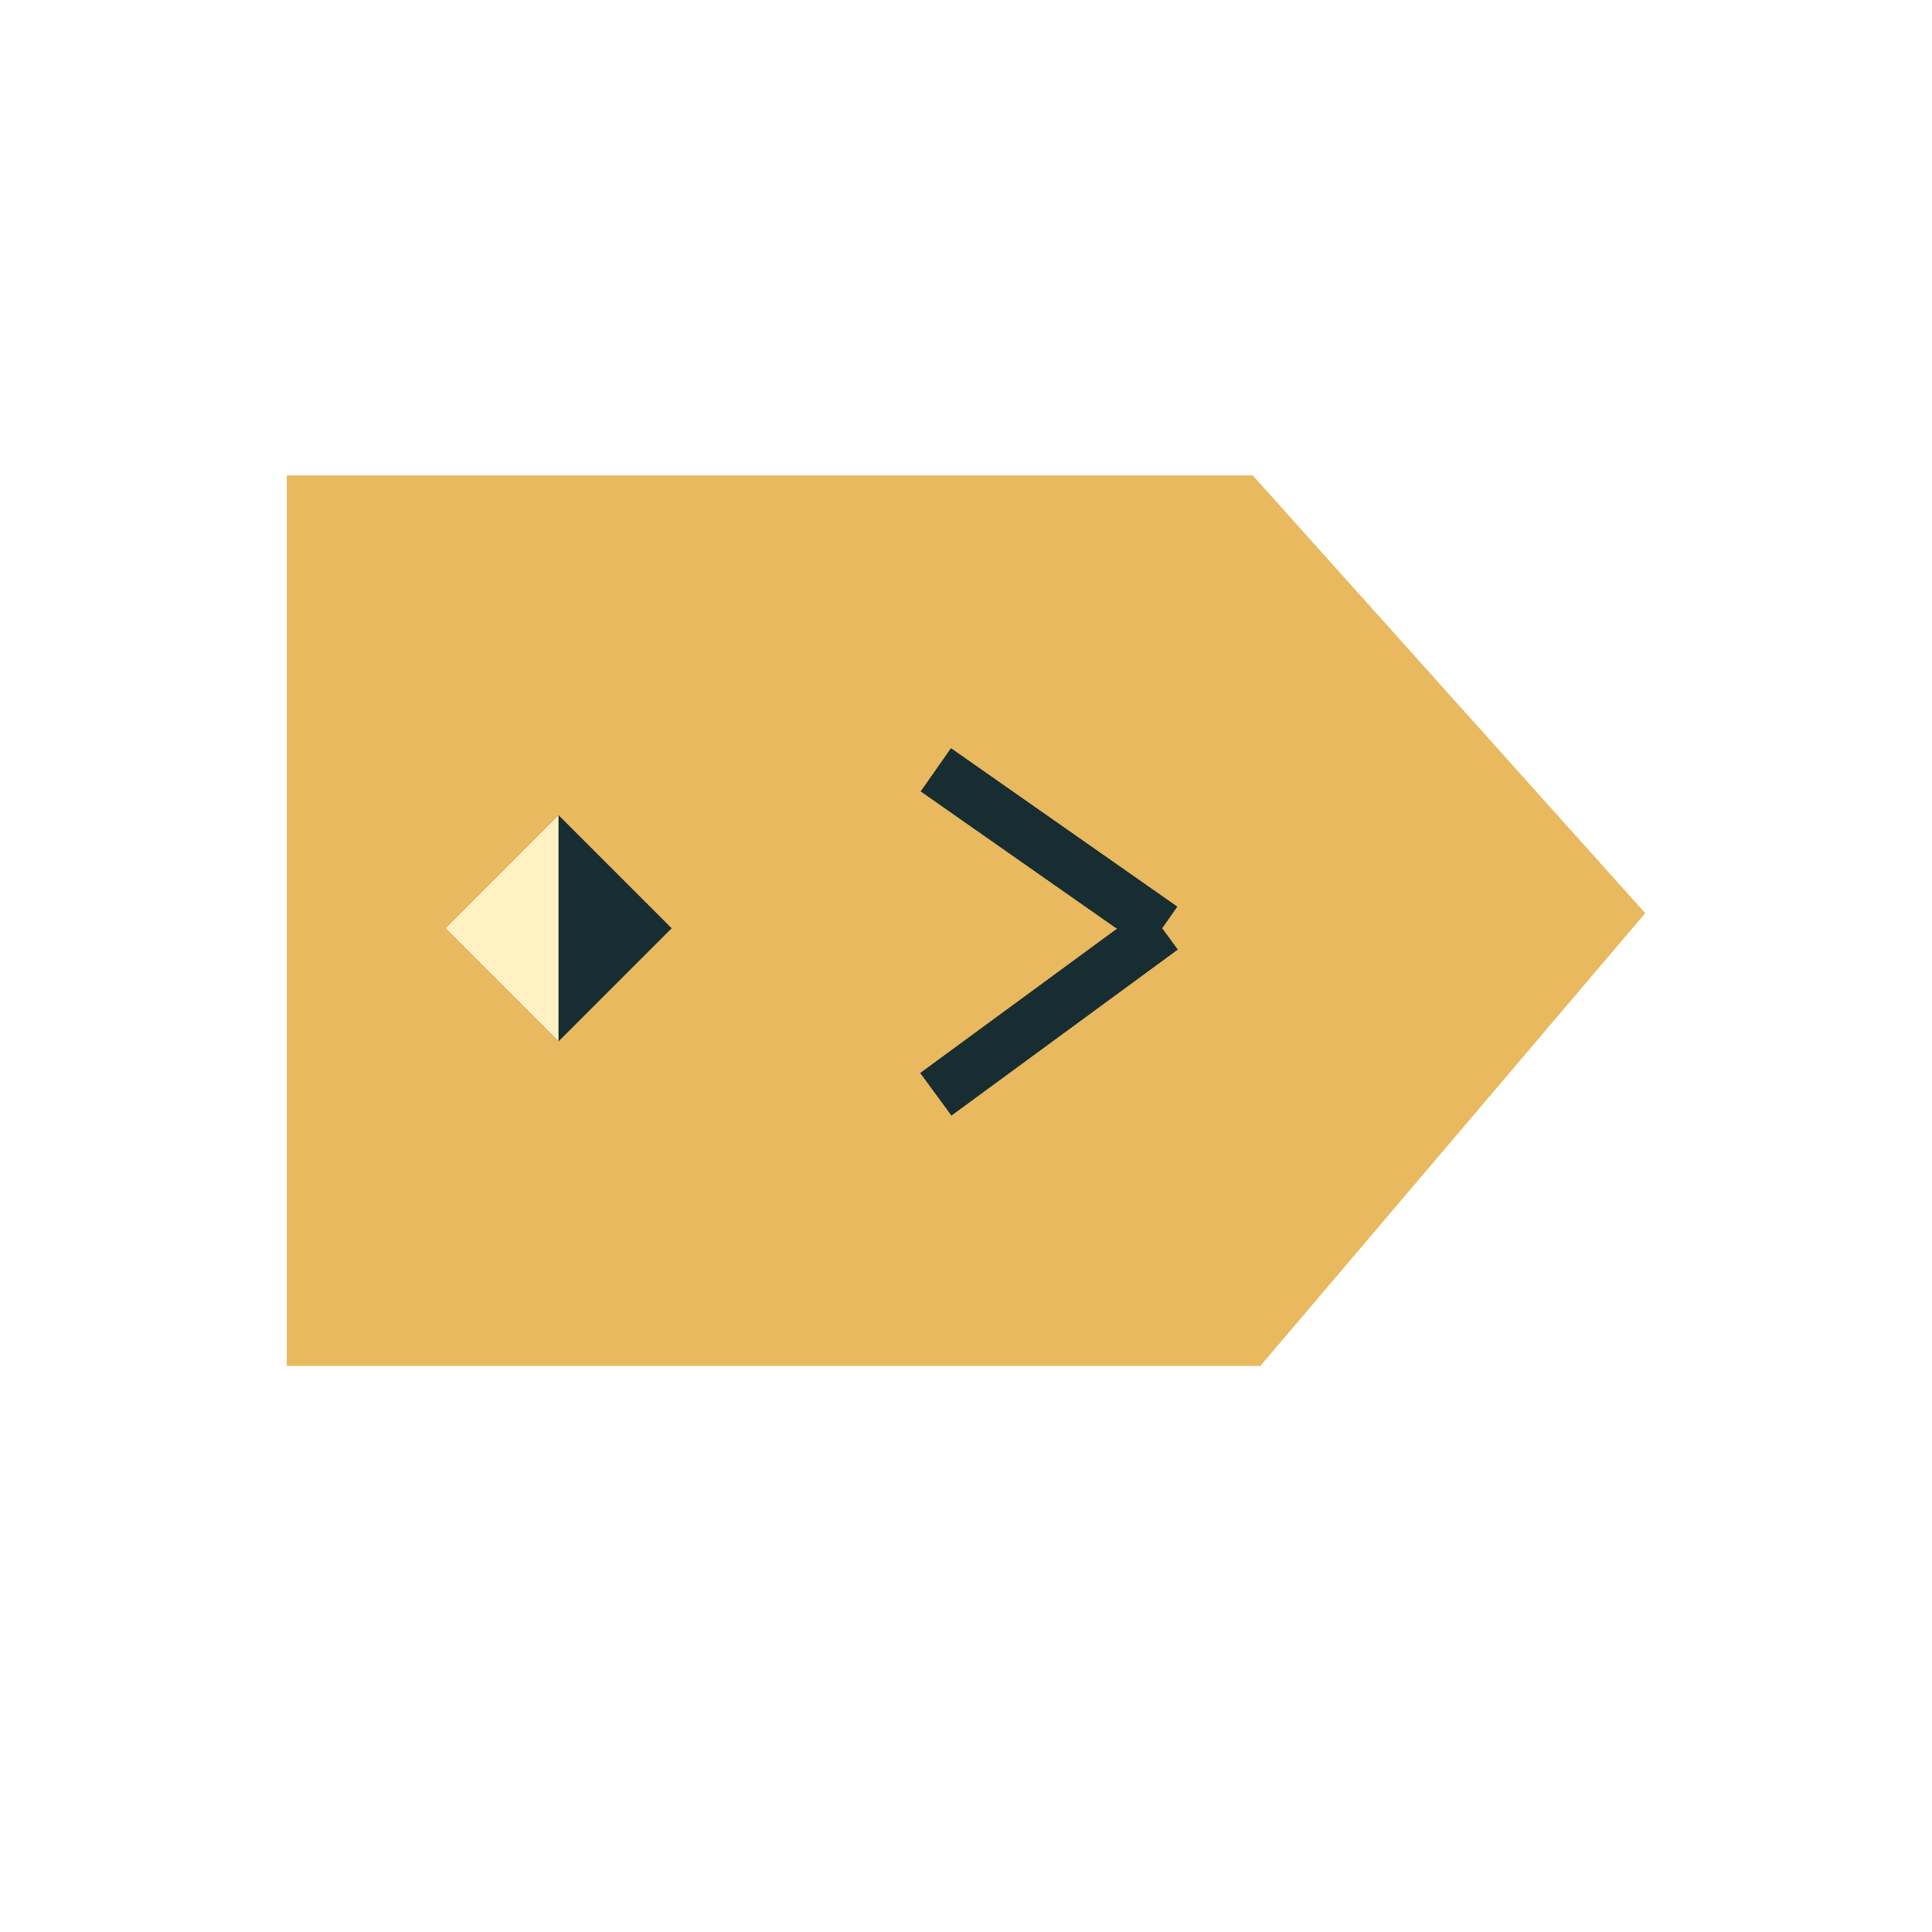
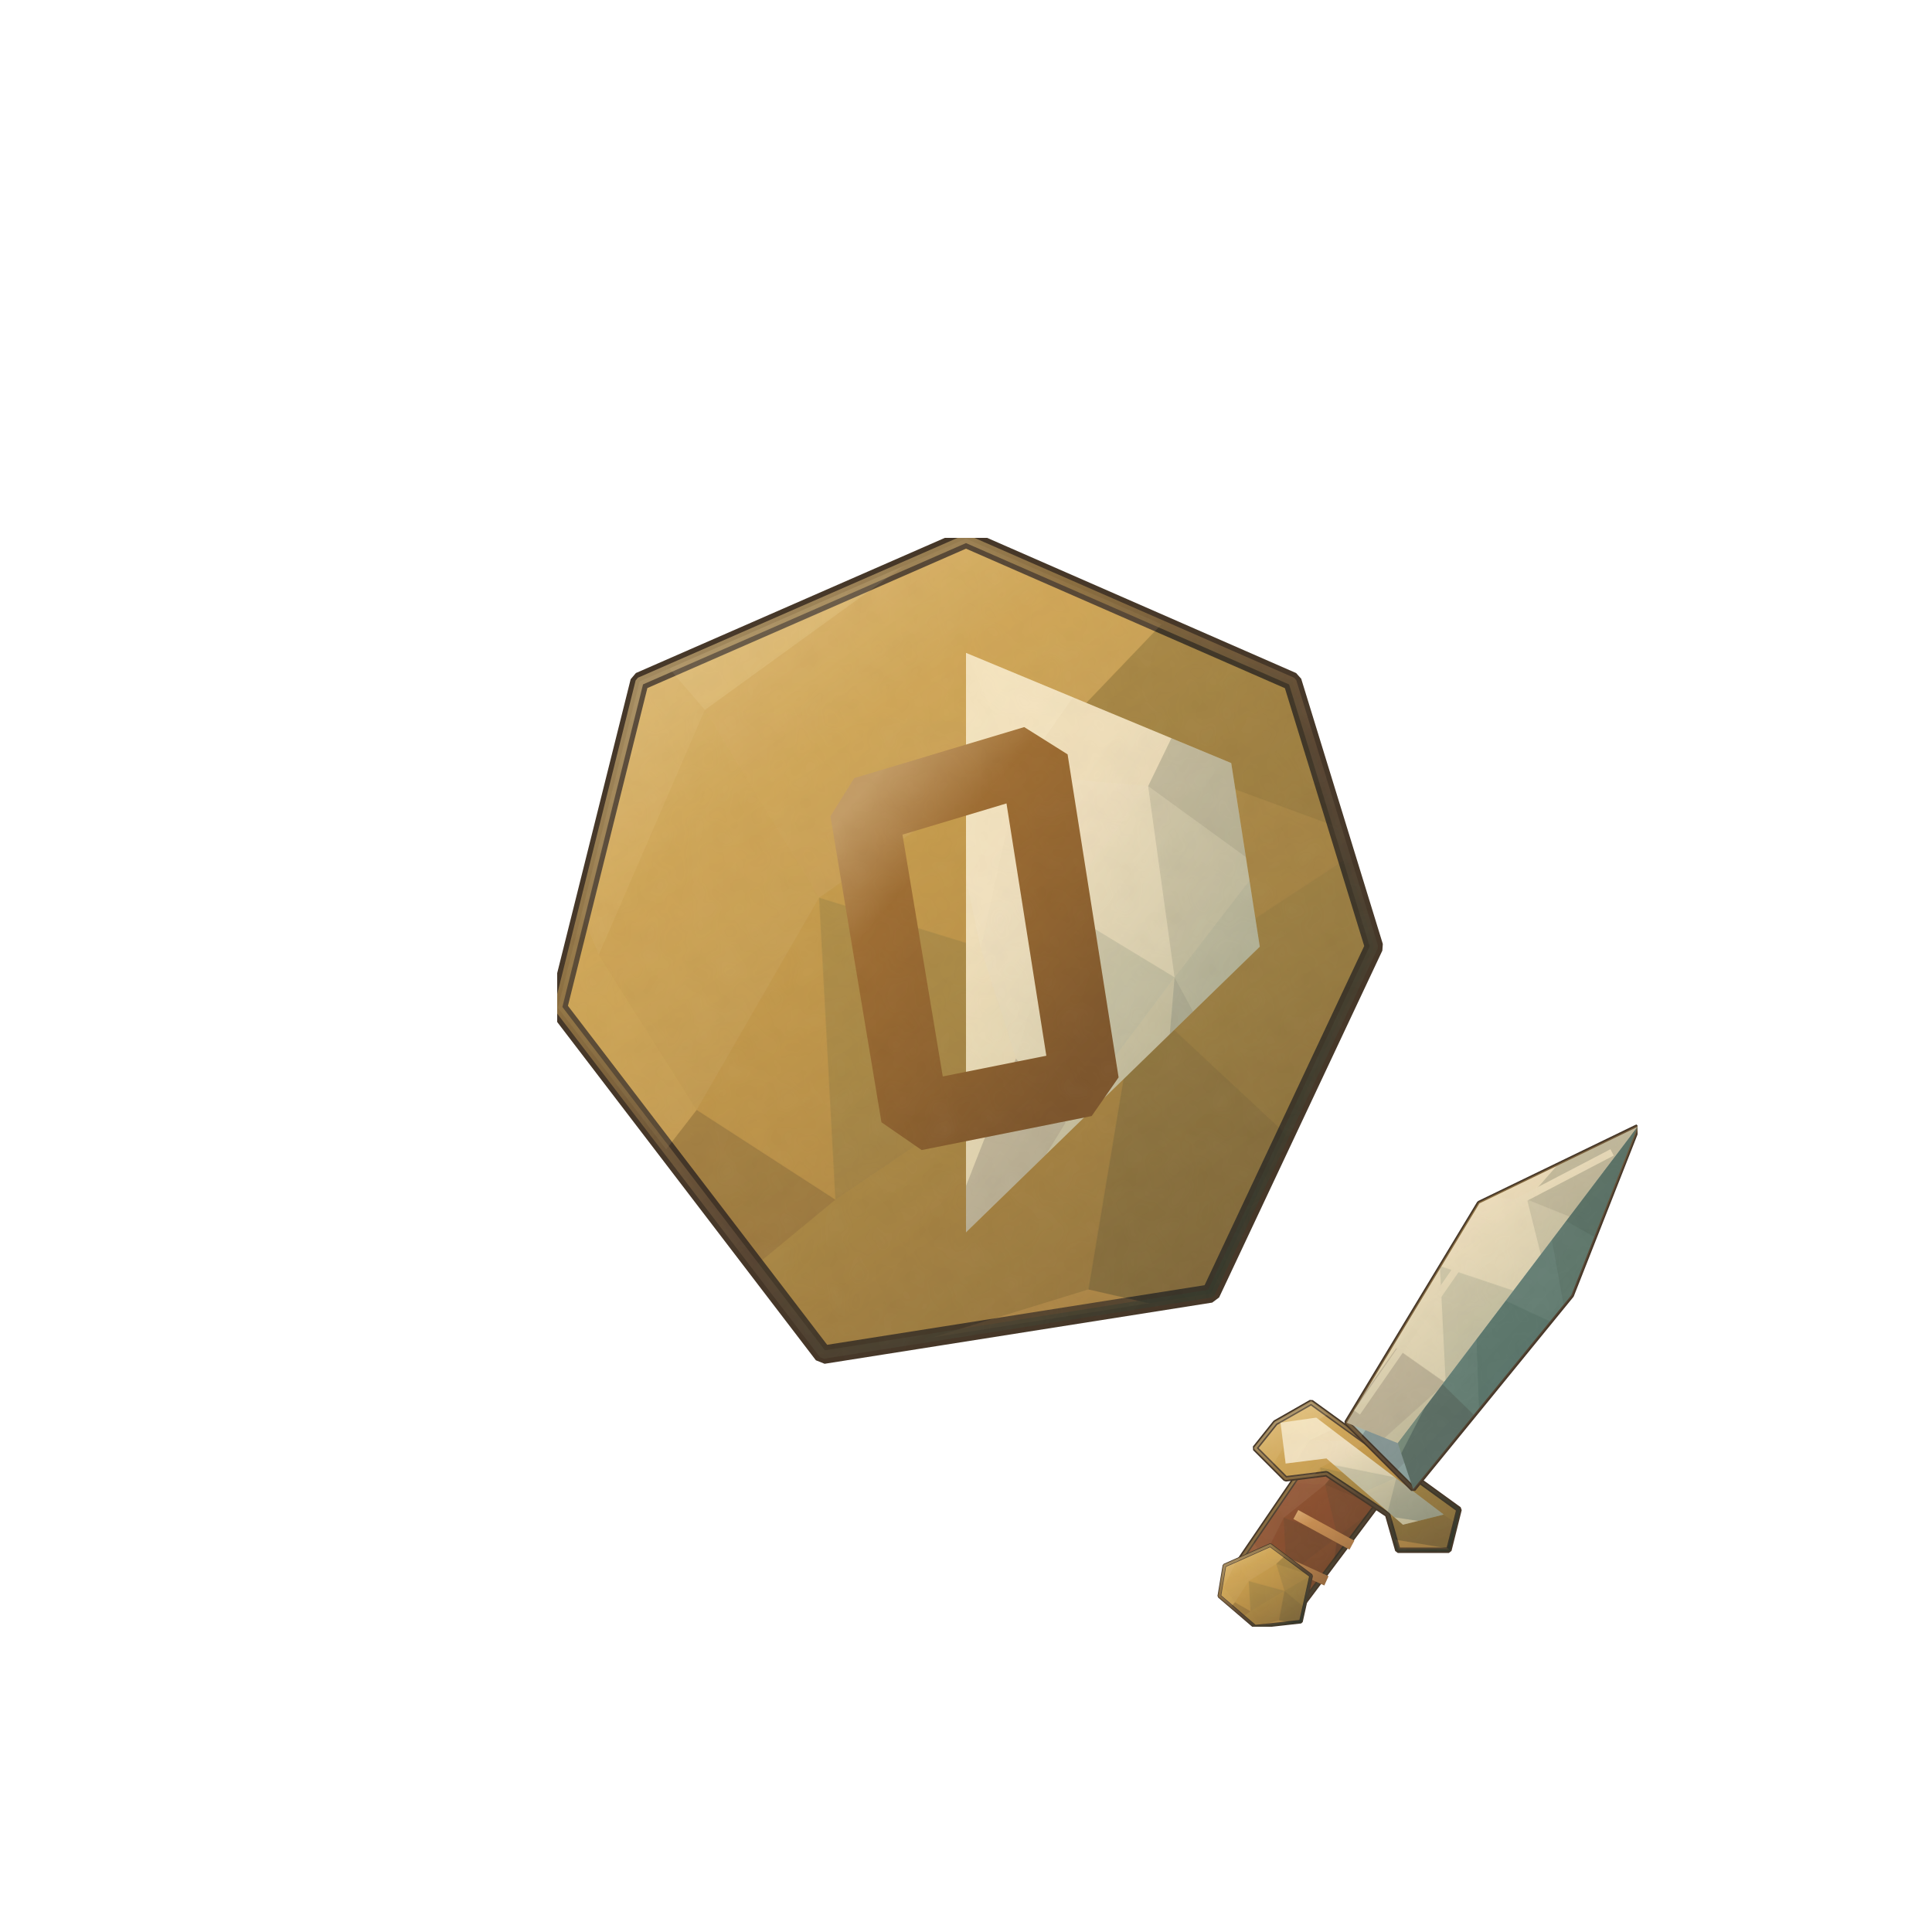
- <svg xmlns="http://www.w3.org/2000/svg" viewBox="0 0 256 256" role="img" aria-labelledby="title">
-   <polygon points="38,63 166,63 218,121 167,181 38,181" fill="#e8b95e" />
-   <polygon points="74,108 89,123 74,138 59,123" fill="#182d32" />
-   <polygon points="74,108 74,138 59,123" fill="#fff1c1" />
-   <path d="M124 102L154 123" stroke="#182d32" stroke-width="7" fill="none" />
-   <path d="M154 123L124 145" stroke="#182d32" stroke-width="7" fill="none" />
+ <svg xmlns="http://www.w3.org/2000/svg" width="256" height="256" viewBox="0 0 100 100" role="img" aria-label="sell" data-art-style="hazel-faceted-v1">
+   <defs>
+     <pattern id="hazel-planes" width="1" height="1" patternContentUnits="objectBoundingBox">
+       <polygon points="0,0 .47,0 .18,.21" fill="#fff0c8" opacity=".20" />
+       <polygon points=".47,0 .84,0 .62,.23 .18,.21" fill="#eed3a4" opacity=".11" />
+       <polygon points="0,0 .18,.21 .05,.51 0,.39" fill="#fff0cb" opacity=".12" />
+       <polygon points=".18,.21 .62,.23 .32,.44" fill="#f5e0be" opacity=".085" />
+       <polygon points=".84,0 1,0 1,.37 .62,.23" fill="#2b3529" opacity=".20" />
+       <polygon points=".62,.23 1,.37 .71,.56" fill="#344338" opacity=".13" />
+       <polygon points=".05,.51 .18,.21 .32,.44 .17,.7" fill="#eedbbc" opacity=".07" />
+       <polygon points=".32,.44 .71,.56 .34,.81" fill="#193e34" opacity=".12" />
+       <polygon points="1,.37 1,.83 .71,.56" fill="#13332e" opacity=".15" />
+       <polygon points="0,.39 .05,.51 .17,.7 0,.92" fill="#f4d99e" opacity=".12" />
+       <polygon points=".17,.7 .34,.81 .11,1 0,1 0,.92" fill="#372d24" opacity=".19" />
+       <polygon points=".34,.81 .71,.56 .65,.92 .39,1 .11,1" fill="#414a32" opacity=".11" />
+       <polygon points=".71,.56 1,.83 1,1 .65,.92" fill="#152d2a" opacity=".21" />
+       <polygon points=".65,.92 1,1 .39,1" fill="#f0c77e" opacity=".10" />
+     </pattern>
+     <linearGradient id="hazel-rim" x1="0" y1="0" x2=".85" y2="1">
+       <stop offset="0" stop-color="#ffe7ad" />
+       <stop offset=".34" stop-color="#b99250" />
+       <stop offset=".62" stop-color="#66503b" />
+       <stop offset="1" stop-color="#29382c" />
+     </linearGradient>
+     <filter id="hazel-pigment" x="0" y="0" width="100%" height="100%" color-interpolation-filters="sRGB">
+       <feTurbulence type="fractalNoise" baseFrequency=".73" numOctaves="2" seed="23" result="grain" />
+       <feColorMatrix in="grain" type="saturate" values="0" />
+       <feComponentTransfer>
+         <feFuncA type="linear" slope=".045" />
+       </feComponentTransfer>
+       <feComposite operator="in" in2="SourceAlpha" result="grain" />
+       <feBlend in="SourceGraphic" in2="grain" mode="soft-light" />
+     </filter>
+     <linearGradient id="hazel-material-0" x1=".12" y1="0" x2=".83" y2="1">
+       <stop offset="0" stop-color="#dfbc77" />
+       <stop offset=".27" stop-color="#cca14f" />
+       <stop offset=".65" stop-color="#b58d47" />
+       <stop offset="1" stop-color="#99753e" />
+     </linearGradient>
+     <linearGradient id="hazel-material-1" x1=".12" y1="0" x2=".83" y2="1">
+       <stop offset="0" stop-color="#f1e0bb" />
+       <stop offset=".27" stop-color="#eedebc" />
+       <stop offset=".65" stop-color="#d5cbab" />
+       <stop offset="1" stop-color="#b7b397" />
+     </linearGradient>
+     <linearGradient id="hazel-material-2" x1=".12" y1="0" x2=".83" y2="1">
+       <stop offset="0" stop-color="#c39c66" />
+       <stop offset=".27" stop-color="#9e6d33" />
+       <stop offset=".65" stop-color="#8f6330" />
+       <stop offset="1" stop-color="#7d562d" />
+     </linearGradient>
+     <linearGradient id="hazel-material-3" x1=".12" y1="0" x2=".83" y2="1">
+       <stop offset="0" stop-color="#ba8c65" />
+       <stop offset=".27" stop-color="#905332" />
+       <stop offset=".65" stop-color="#844d2f" />
+       <stop offset="1" stop-color="#75462c" />
+     </linearGradient>
+     <linearGradient id="hazel-material-4" x1=".12" y1="0" x2=".83" y2="1">
+       <stop offset="0" stop-color="#dcb079" />
+       <stop offset=".27" stop-color="#c68d52" />
+       <stop offset=".65" stop-color="#b07d4a" />
+       <stop offset="1" stop-color="#956940" />
+     </linearGradient>
+     <linearGradient id="hazel-material-5" x1=".12" y1="0" x2=".83" y2="1">
+       <stop offset="0" stop-color="#b3c2b9" />
+       <stop offset=".27" stop-color="#a4bab9" />
+       <stop offset=".65" stop-color="#94aba9" />
+       <stop offset="1" stop-color="#819895" />
+     </linearGradient>
+     <linearGradient id="hazel-material-6" x1=".12" y1="0" x2=".83" y2="1">
+       <stop offset="0" stop-color="#849584" />
+       <stop offset=".27" stop-color="#6c857a" />
+       <stop offset=".65" stop-color="#637c71" />
+       <stop offset="1" stop-color="#587267" />
+     </linearGradient>
+   </defs>
+   <g filter="url(#hazel-pigment)">
+     <g stroke-linejoin="bevel">
+       <g transform="translate(6 5) scale(.88)">
+         <path d="M50 26L69.2 34.4L74 50L64.4 70.4L41.6 74L26 53.6L30.8 34.4Z" fill="url(#hazel-material-0)" stroke="#463728" stroke-width="1.08" stroke-linejoin="bevel" />
+         <path d="M50 26L69.2 34.4L74 50L64.4 70.4L41.6 74L26 53.6L30.8 34.4Z" fill="url(#hazel-planes)" stroke-linejoin="bevel" />
+         <path d="M50 26L69.2 34.4L74 50L64.4 70.4L41.6 74L26 53.6L30.8 34.4Z" fill="none" stroke="url(#hazel-rim)" stroke-width=".48" stroke-linejoin="bevel" opacity=".6" />
+         <path d="M50 32.72L65.6 39.2L67.28 50L50 66.8Z" fill="url(#hazel-material-1)" />
+         <path d="M50 32.72L65.6 39.2L67.28 50L50 66.8Z" fill="url(#hazel-planes)" />
+         <path d="M44 42L54 39L57 58L47 60Z" fill="none" stroke="url(#hazel-material-2)" stroke-width="4" stroke-linejoin="bevel" />
+         <g transform="translate(61 60) scale(.3)">
+           <path d="M17 87L29 96L44 76L32 65Z" fill="url(#hazel-material-3)" stroke="#463728" stroke-width="1.08" stroke-linejoin="bevel" />
+           <path d="M17 87L29 96L44 76L32 65Z" fill="url(#hazel-planes)" stroke-linejoin="bevel" />
+           <path d="M17 87L29 96L44 76L32 65Z" fill="none" stroke="url(#hazel-rim)" stroke-width=".48" stroke-linejoin="bevel" opacity=".6" />
+           <path d="M23 86L34 91M28 78L39 84" fill="none" stroke="url(#hazel-material-4)" stroke-width="2" stroke-linejoin="bevel" />
+           <path d="M14 88L23 84L31 90L29 99L20 100L13 94Z" fill="url(#hazel-material-0)" stroke="#463728" stroke-width="0.72" stroke-linejoin="bevel" />
+           <path d="M14 88L23 84L31 90L29 99L20 100L13 94Z" fill="url(#hazel-planes)" stroke-linejoin="bevel" />
+           <path d="M14 88L23 84L31 90L29 99L20 100L13 94Z" fill="none" stroke="url(#hazel-rim)" stroke-width=".48" stroke-linejoin="bevel" opacity=".6" />
+           <path d="M24 60L31 56L60 77L58 85L48 85L46 78L34 70L26 71L20 65Z" fill="url(#hazel-material-0)" stroke="#463728" stroke-width="1.08" stroke-linejoin="bevel" />
+           <path d="M24 60L31 56L60 77L58 85L48 85L46 78L34 70L26 71L20 65Z" fill="url(#hazel-planes)" stroke-linejoin="bevel" />
+           <path d="M24 60L31 56L60 77L58 85L48 85L46 78L34 70L26 71L20 65Z" fill="none" stroke="url(#hazel-rim)" stroke-width=".48" stroke-linejoin="bevel" opacity=".6" />
+           <path d="M25 60L32 59L57 78L49 80L34 67L26 68Z" fill="url(#hazel-material-1)" />
+           <path d="M25 60L32 59L57 78L49 80L34 67L26 68Z" fill="url(#hazel-planes)" />
+           <path d="M38 60L64 17L95 2L82 35L51 73Z" fill="url(#hazel-material-5)" stroke="#463728" stroke-width="1.08" stroke-linejoin="bevel" />
+           <path d="M38 60L64 17L95 2L82 35L51 73Z" fill="url(#hazel-planes)" stroke-linejoin="bevel" />
+           <path d="M38 60L64 17L95 2L82 35L51 73Z" fill="none" stroke="url(#hazel-rim)" stroke-width=".48" stroke-linejoin="bevel" opacity=".6" />
+           <path d="M38 60L64 17L95 2L48 64Z" fill="url(#hazel-material-1)" />
+           <path d="M38 60L64 17L95 2L48 64Z" fill="url(#hazel-planes)" />
+           <path d="M48 64L95 2L82 35L51 73Z" fill="url(#hazel-material-6)" />
+           <path d="M48 64L95 2L82 35L51 73Z" fill="url(#hazel-planes)" />
+           <path d="M40 58L67 19L90 7" fill="none" stroke="url(#hazel-material-1)" stroke-width="1.4" stroke-linejoin="bevel" />
+         </g>
+       </g>
+     </g>
+   </g>
</svg>
